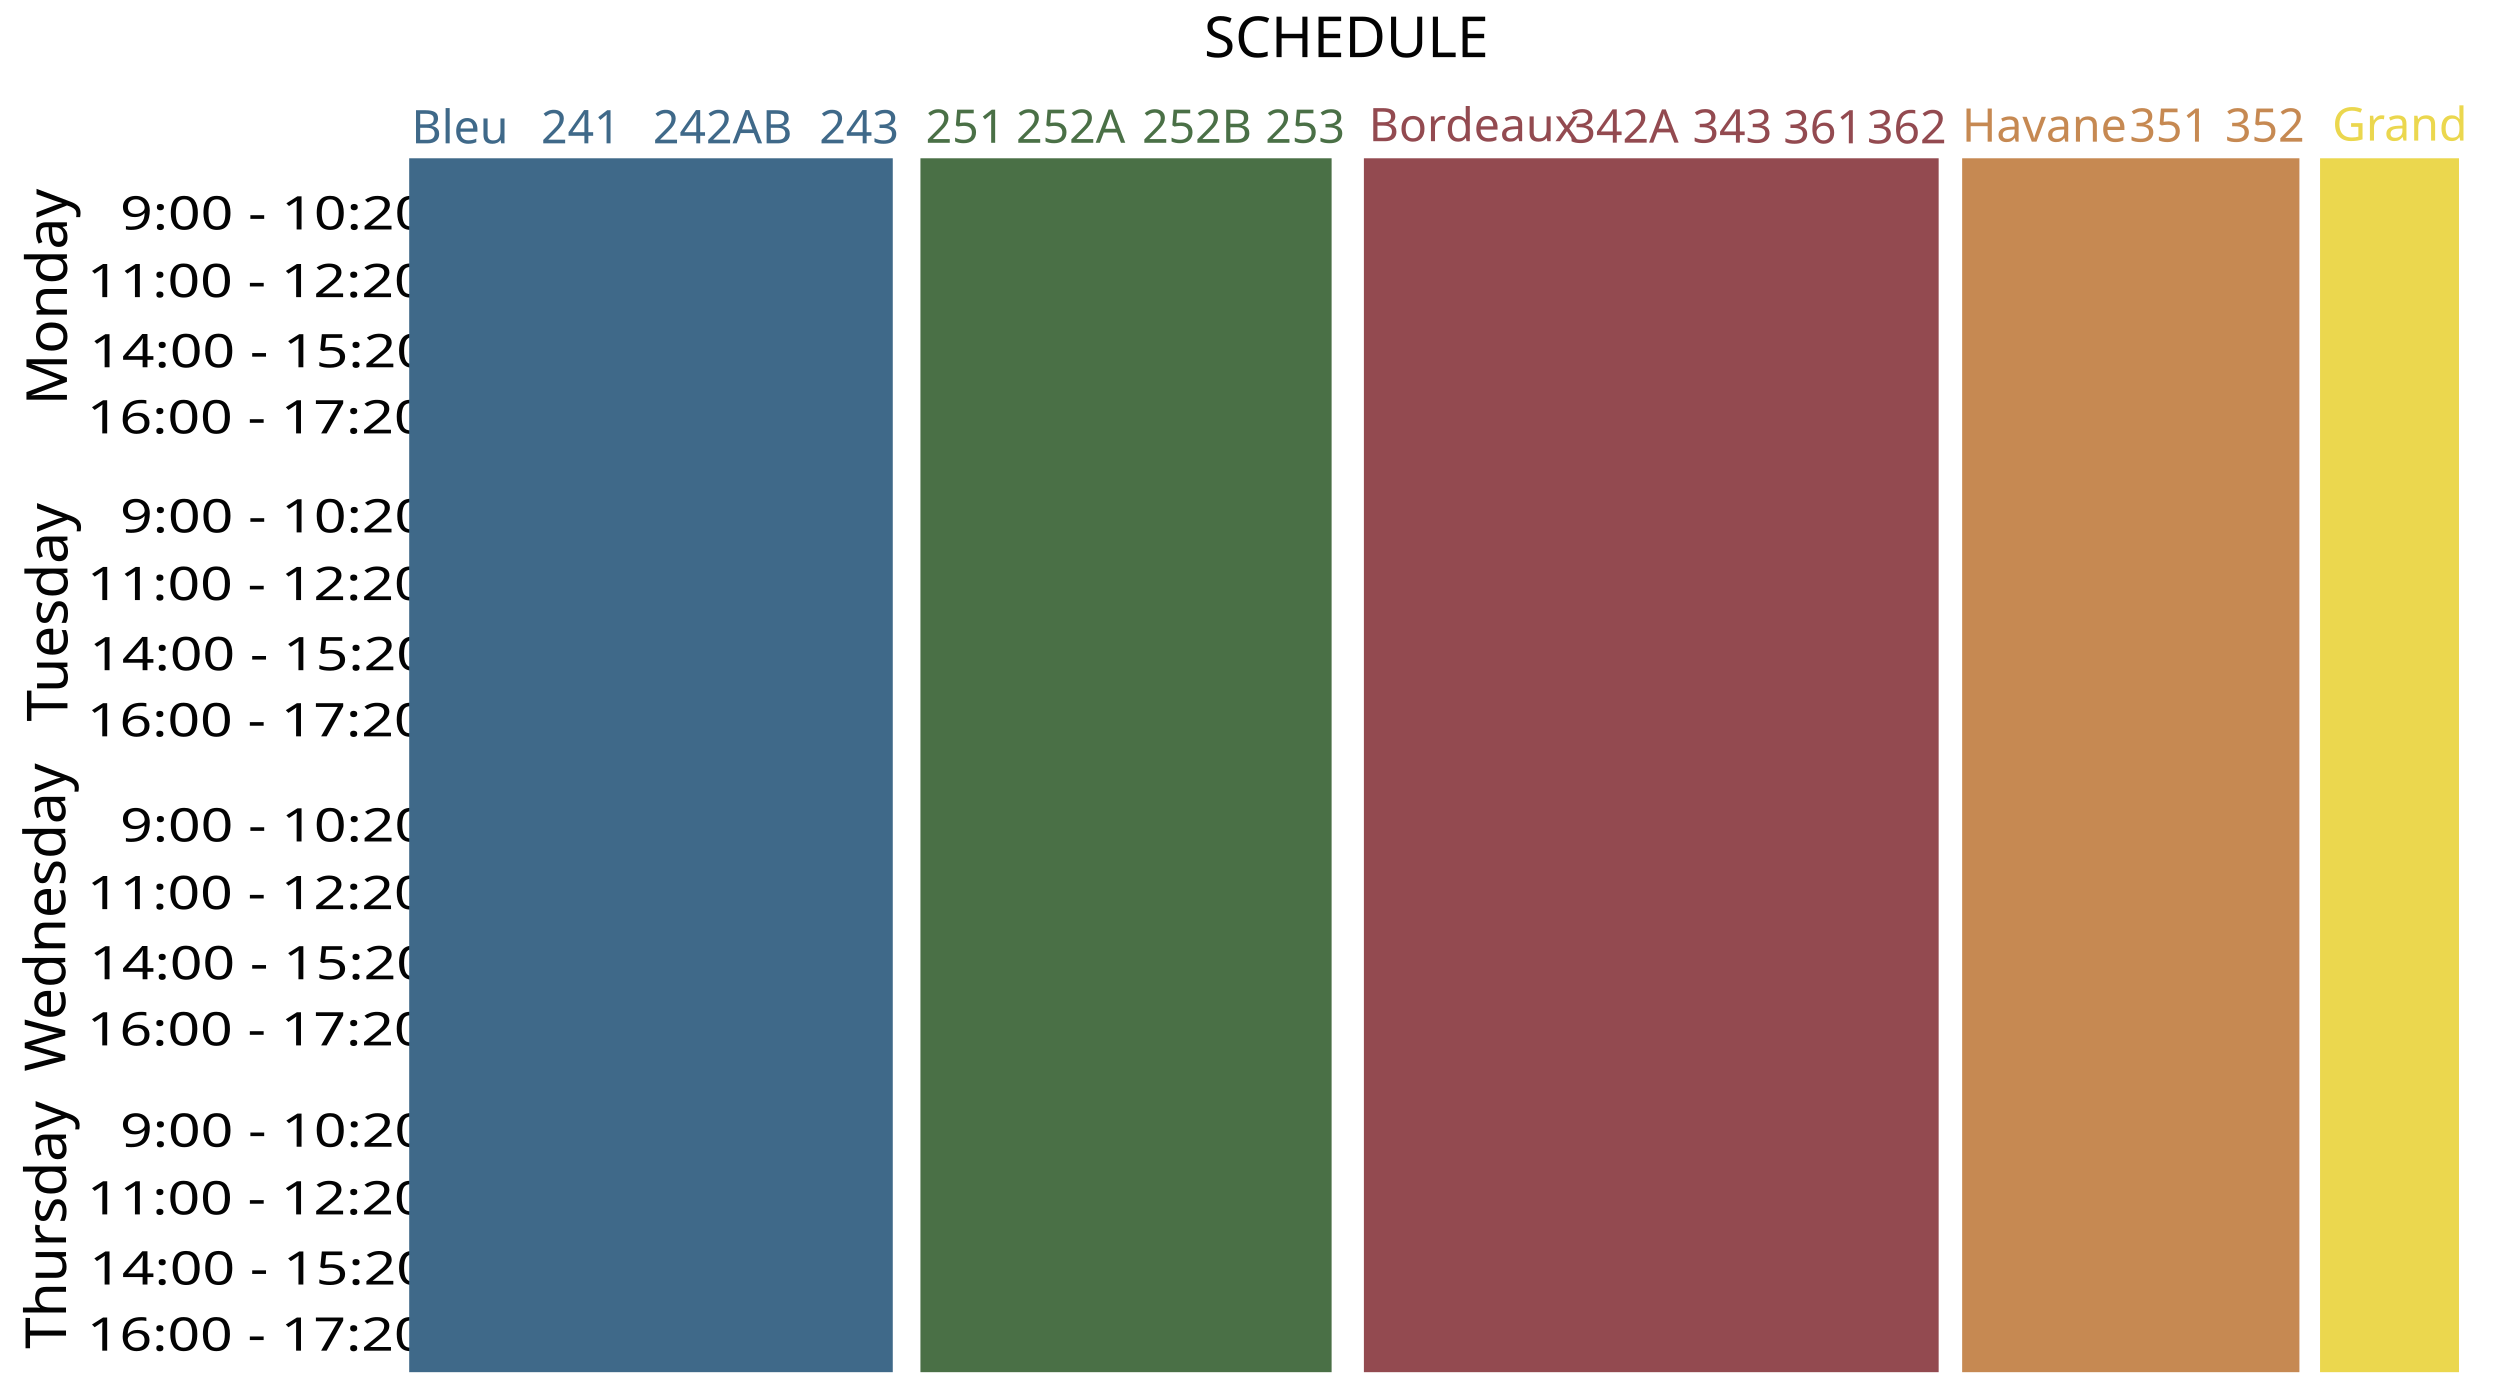
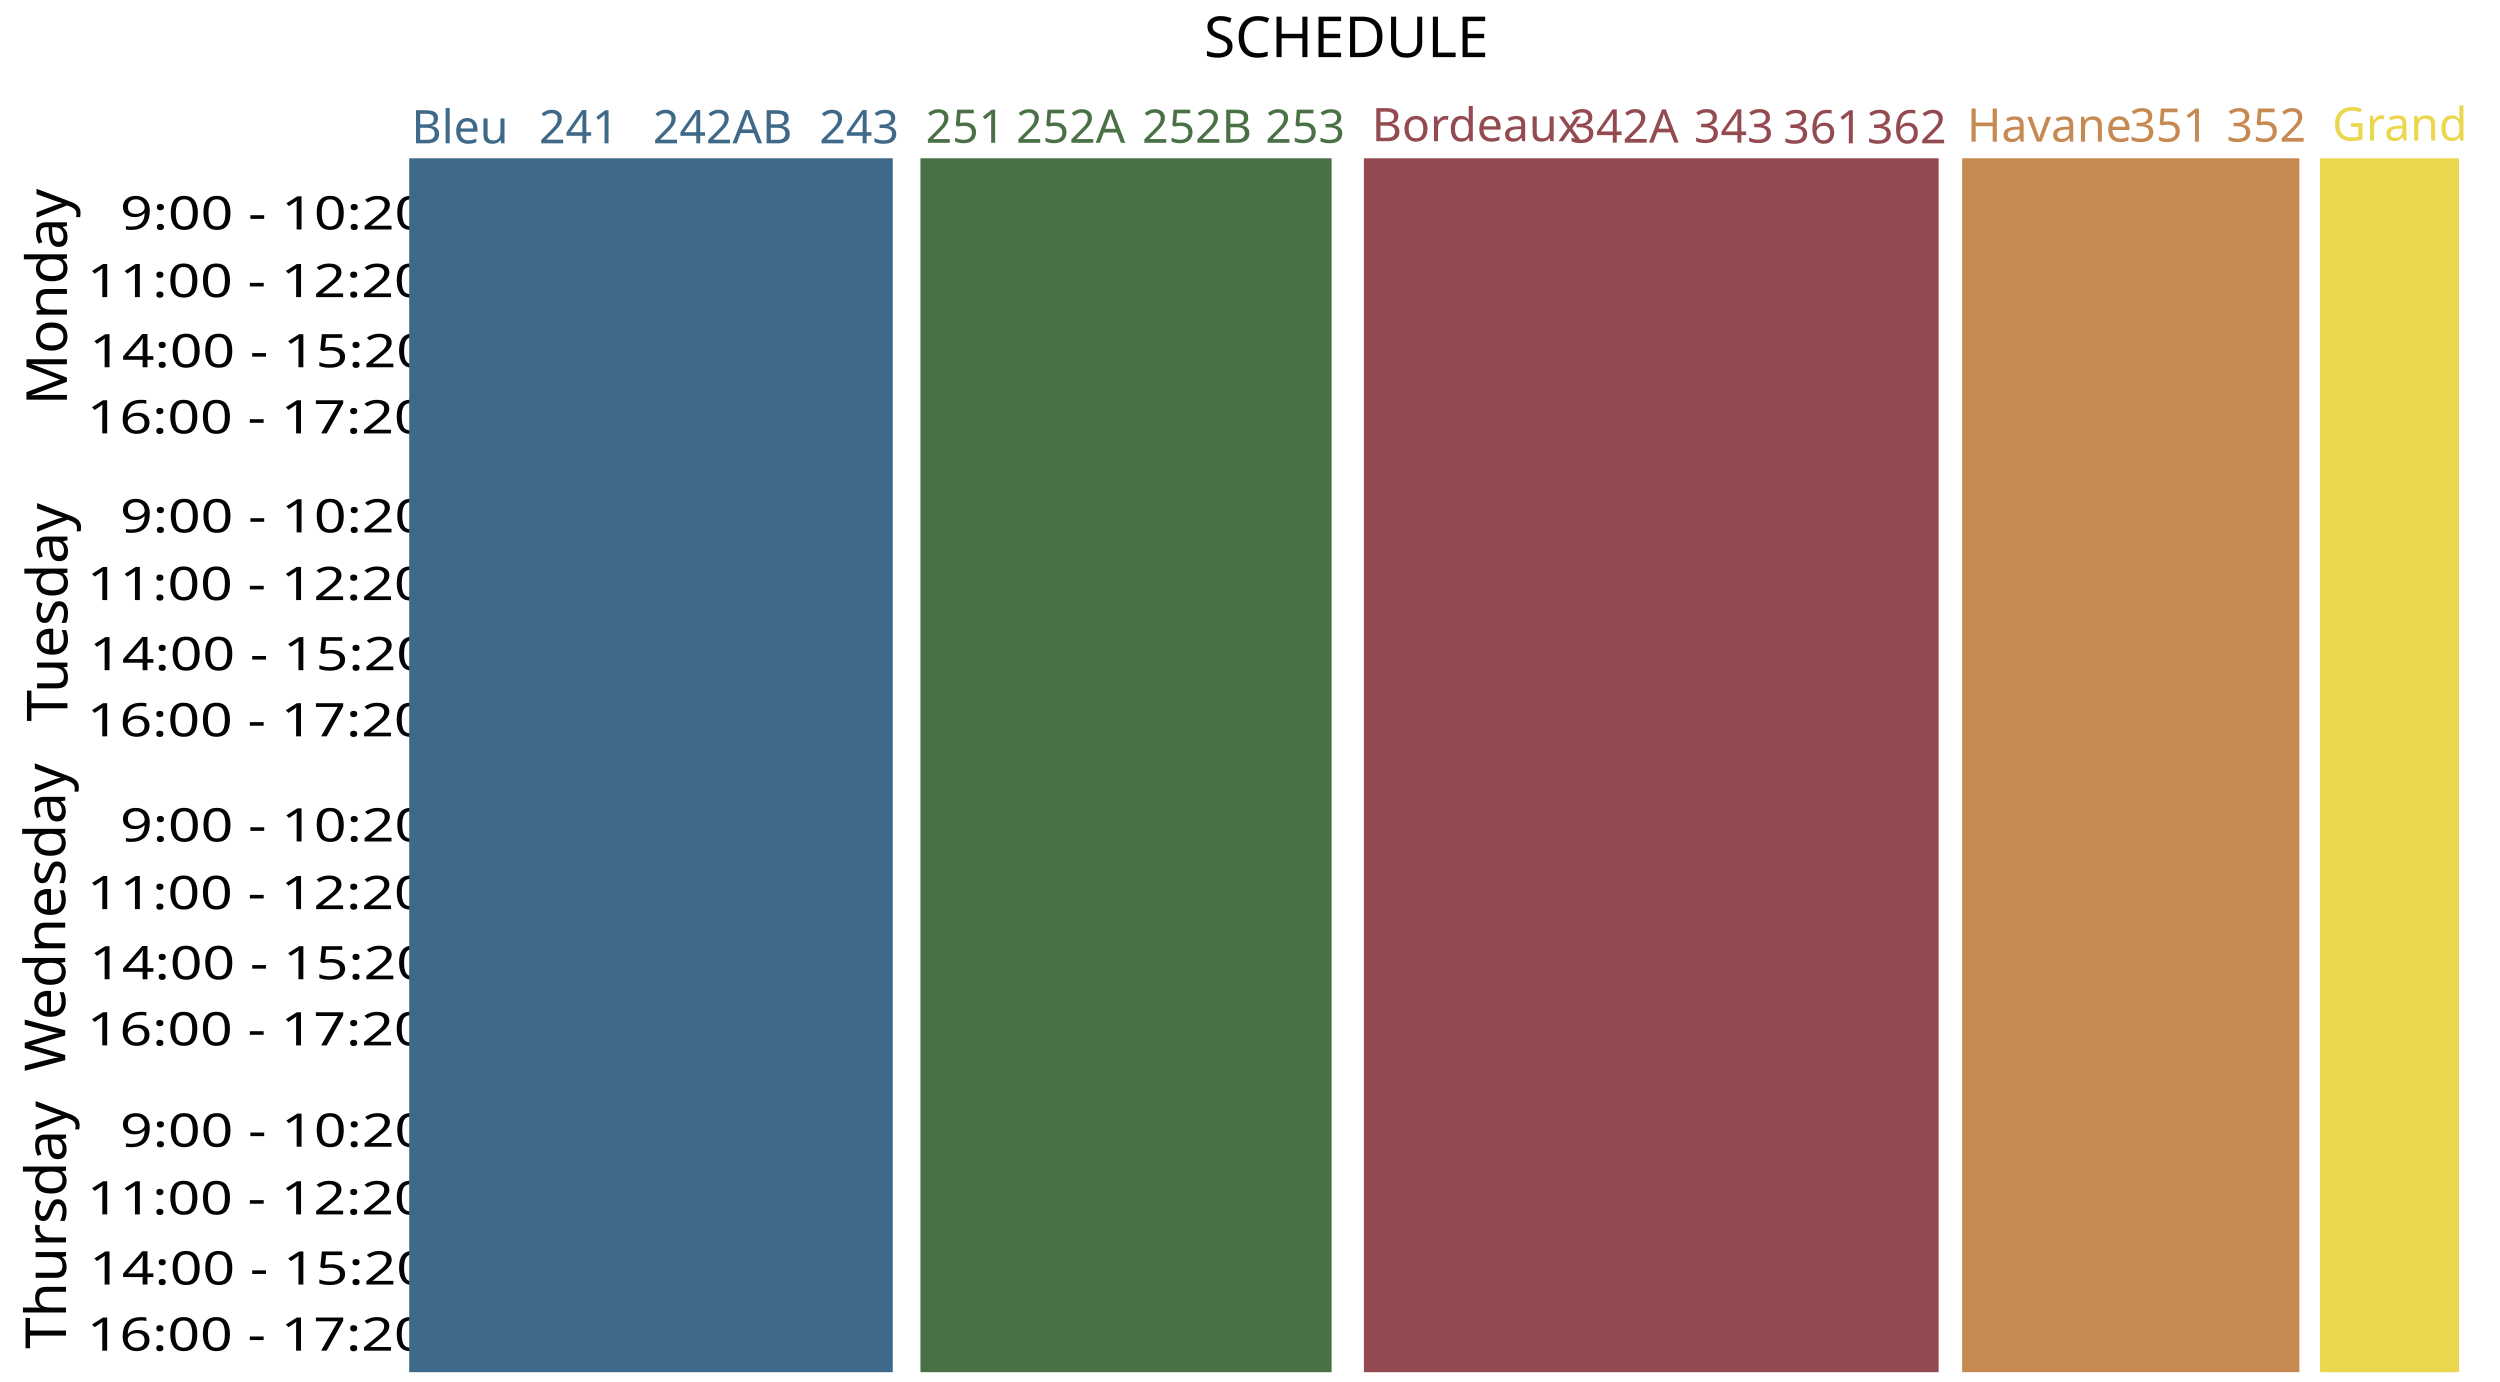
<svg xmlns="http://www.w3.org/2000/svg" version="1.1" id="Layer_1" x="0px" y="0px" width="1772.882px" height="980px" viewBox="0 0 1772.882 980" enable-background="new 0 0 1772.882 980" xml:space="preserve">
  <text transform="matrix(1.2296 0 0 1 61.6475 307.3491)" fill="#030303" font-family="'GillSans-Light'" font-size="32.897">16:00 - 17:20</text>
  <text transform="matrix(1.2296 0 0 1 63.3188 260.4683)" fill="#030303" font-family="'GillSans-Light'" font-size="32.897">14:00 - 15:20</text>
  <text transform="matrix(1.2296 0 0 1 61.6841 210.6968)" fill="#030303" font-family="'GillSans-Light'" font-size="32.897">11:00 - 12:20</text>
  <text transform="matrix(1.2296 0 0 1 85.1704 162.7251)" fill="#030303" font-family="'GillSans-Light'" font-size="32.897">9:00 - 10:20</text>
  <text transform="matrix(1.2296 0 0 1 61.6475 522.1797)" fill="#030303" font-family="'GillSans-Light'" font-size="32.897">16:00 - 17:20</text>
  <text transform="matrix(1.2296 0 0 1 63.3188 475.2954)" fill="#030303" font-family="'GillSans-Light'" font-size="32.897">14:00 - 15:20</text>
  <text transform="matrix(1.2296 0 0 1 61.6841 425.5249)" fill="#030303" font-family="'GillSans-Light'" font-size="32.897">11:00 - 12:20</text>
  <text transform="matrix(1.2296 0 0 1 85.1704 377.5552)" fill="#030303" font-family="'GillSans-Light'" font-size="32.897">9:00 - 10:20</text>
  <text transform="matrix(1.2296 0 0 1 61.6475 741.3525)" fill="#030303" font-family="'GillSans-Light'" font-size="32.897">16:00 - 17:20</text>
  <text transform="matrix(1.2296 0 0 1 63.3188 694.4707)" fill="#030303" font-family="'GillSans-Light'" font-size="32.897">14:00 - 15:20</text>
  <text transform="matrix(1.2296 0 0 1 61.6841 644.6953)" fill="#030303" font-family="'GillSans-Light'" font-size="32.897">11:00 - 12:20</text>
  <text transform="matrix(1.2296 0 0 1 85.1704 596.7285)" fill="#030303" font-family="'GillSans-Light'" font-size="32.897">9:00 - 10:20</text>
  <text transform="matrix(1.2296 0 0 1 61.6475 957.834)" fill="#030303" font-family="'GillSans-Light'" font-size="32.897">16:00 - 17:20</text>
  <text transform="matrix(1.2296 0 0 1 63.3188 910.9521)" fill="#030303" font-family="'GillSans-Light'" font-size="32.897">14:00 - 15:20</text>
  <text transform="matrix(1.2296 0 0 1 61.6841 861.1816)" fill="#030303" font-family="'GillSans-Light'" font-size="32.897">11:00 - 12:20</text>
  <text transform="matrix(1.2296 0 0 1 85.1704 813.21)" fill="#030303" font-family="'GillSans-Light'" font-size="32.897">9:00 - 10:20</text>
  <text transform="matrix(0.9999 0 0 1 291.8276 101.6499)" fill="#3F6989" font-family="'GillSans-Light'" font-size="32.897">Bleu</text>
-   <text transform="matrix(0.9999 0 0 1 383.6714 101.6499)" fill="#3F6989" font-family="'GillSans-Light'" font-size="32.897">241 </text>
+   <text transform="matrix(0.9999 0 0 1 382.2407 101.6499)" fill="#3F6989" font-family="'GillSans-Light'" font-size="32.897">241</text>
  <text transform="matrix(0.9999 0 0 1 463.0029 101.6499)" fill="#3F6989" font-family="'GillSans-Light'" font-size="32.897">242AB</text>
  <text transform="matrix(0.9999 0 0 1 581.0249 101.6499)" fill="#3F6989" font-family="'GillSans-Light'" font-size="32.897">243</text>
  <text transform="matrix(0.9999 0 0 1 656.4185 101.2515)" fill="#4A7046" font-family="'GillSans-Light'" font-size="32.897">251</text>
  <text transform="matrix(0.9999 0 0 1 720.5503 101.2515)" fill="#4A7046" font-family="'GillSans-Light'" font-size="32.897">252A</text>
  <text transform="matrix(0.9999 0 0 1 809.9268 101.2515)" fill="#4A7046" font-family="'GillSans-Light'" font-size="32.897">252B</text>
  <text transform="matrix(0.9999 0 0 1 888.748 101.2515)" fill="#4A7046" font-family="'GillSans-Light'" font-size="32.897"> 253</text>
-   <text transform="matrix(0.9999 0 0 1 970.6709 100.1519)" fill="#934A50" font-family="'GillSans-Light'" font-size="32.897">Bordeaux  </text>
+   <text transform="matrix(0.9999 0 0 1 972.8096 100.1519)" fill="#934A50" font-family="'GillSans-Light'" font-size="32.897">Bordeaux</text>
  <text transform="matrix(0.9999 0 0 1 1112.985 101.1519)" fill="#934A50" font-family="'GillSans-Light'" font-size="32.897">342A</text>
-   <text transform="matrix(0.9999 0 0 1 1183.173 101.1519)" fill="#934A50" font-family="'GillSans-Light'" font-size="32.897">  343</text>
+   <text transform="matrix(0.9999 0 0 1 1201.312 101.1519)" fill="#934A50" font-family="'GillSans-Light'" font-size="32.897">343</text>
  <text transform="matrix(0.9999 0 0 1 1264.633 101.6499)" fill="#934A50" font-family="'GillSans-Light'" font-size="32.897">361</text>
  <text transform="matrix(0.9999 0 0 1 1323.955 101.6499)" fill="#934A50" font-family="'GillSans-Light'" font-size="32.897">362</text>
-   <text transform="matrix(0.9999 0 0 1 1391.352 100.4536)" fill="#C68952" font-family="'GillSans-Light'" font-size="32.897">Havane </text>
+   <text transform="matrix(0.9999 0 0 1 1394.921 100.4536)" fill="#C68952" font-family="'GillSans-Light'" font-size="32.897">Havane</text>
  <text transform="matrix(0.9999 0 0 1 1510.087 100.4536)" fill="#C68952" font-family="'GillSans-Light'" font-size="32.897">351</text>
-   <text transform="matrix(0.9999 0 0 1 1569.314 100.4536)" fill="#C68952" font-family="'GillSans-Light'" font-size="32.897"> 352</text>
+   <text transform="matrix(0.9999 0 0 1 1578.884 100.4536)" fill="#C68952" font-family="'GillSans-Light'" font-size="32.897">352</text>
  <text transform="matrix(0.9999 0 0 1 1653.889 99.7173)" fill="#EBD74E" font-family="'GillSans-Light'" font-size="32.897">Grand</text>
  <text transform="matrix(8.183381e-16 -1.0001 1 -1.066992e-15 47.46 287.3174)" fill="#030303" font-family="'GillSans-Light'" font-size="40.202">Monday</text>
  <text transform="matrix(0 -1.0001 1 0 47.8198 511.668)" fill="#030303" font-family="'GillSans-Light'" font-size="40.202">Tuesday</text>
  <text transform="matrix(1.118932e-15 -1.0001 1 2.133984e-15 46.2573 759.8828)" fill="#030303" font-family="'GillSans-Light'" font-size="40.202">Wednesday</text>
  <text transform="matrix(-5.379963e-16 -1.0001 1 0 46.812 956.5371)" fill="#030303" font-family="'GillSans-Light'" font-size="40.202">Thursday</text>
  <g id="Bleu">
    <g>
      <rect x="290.175" y="112.242" fill="#3F6989" width="342.939" height="860.84" />
    </g>
  </g>
  <g id="Green">
    <g>
      <rect x="652.73" y="112.242" fill="#4A7046" width="291.586" height="860.84" />
    </g>
  </g>
  <g id="Bordeaux">
    <g>
      <rect x="967.209" y="112.242" fill="#934A50" width="407.597" height="860.84" />
    </g>
  </g>
  <g id="Bordeaux_copia">
    <g>
      <rect x="1391.462" y="112.242" fill="#C68952" width="239.18" height="860.84" />
    </g>
  </g>
  <g id="Bordeaux_copia_2">
    <g>
      <rect x="1645.264" y="112.242" fill="#EBD74E" width="98.533" height="860.84" />
    </g>
  </g>
  <text transform="matrix(0.9999 0 0 1 853.8589 40.5142)" fill="#030303" font-family="'GillSans-Light'" font-size="40.207">SCHEDULE</text>
</svg>
